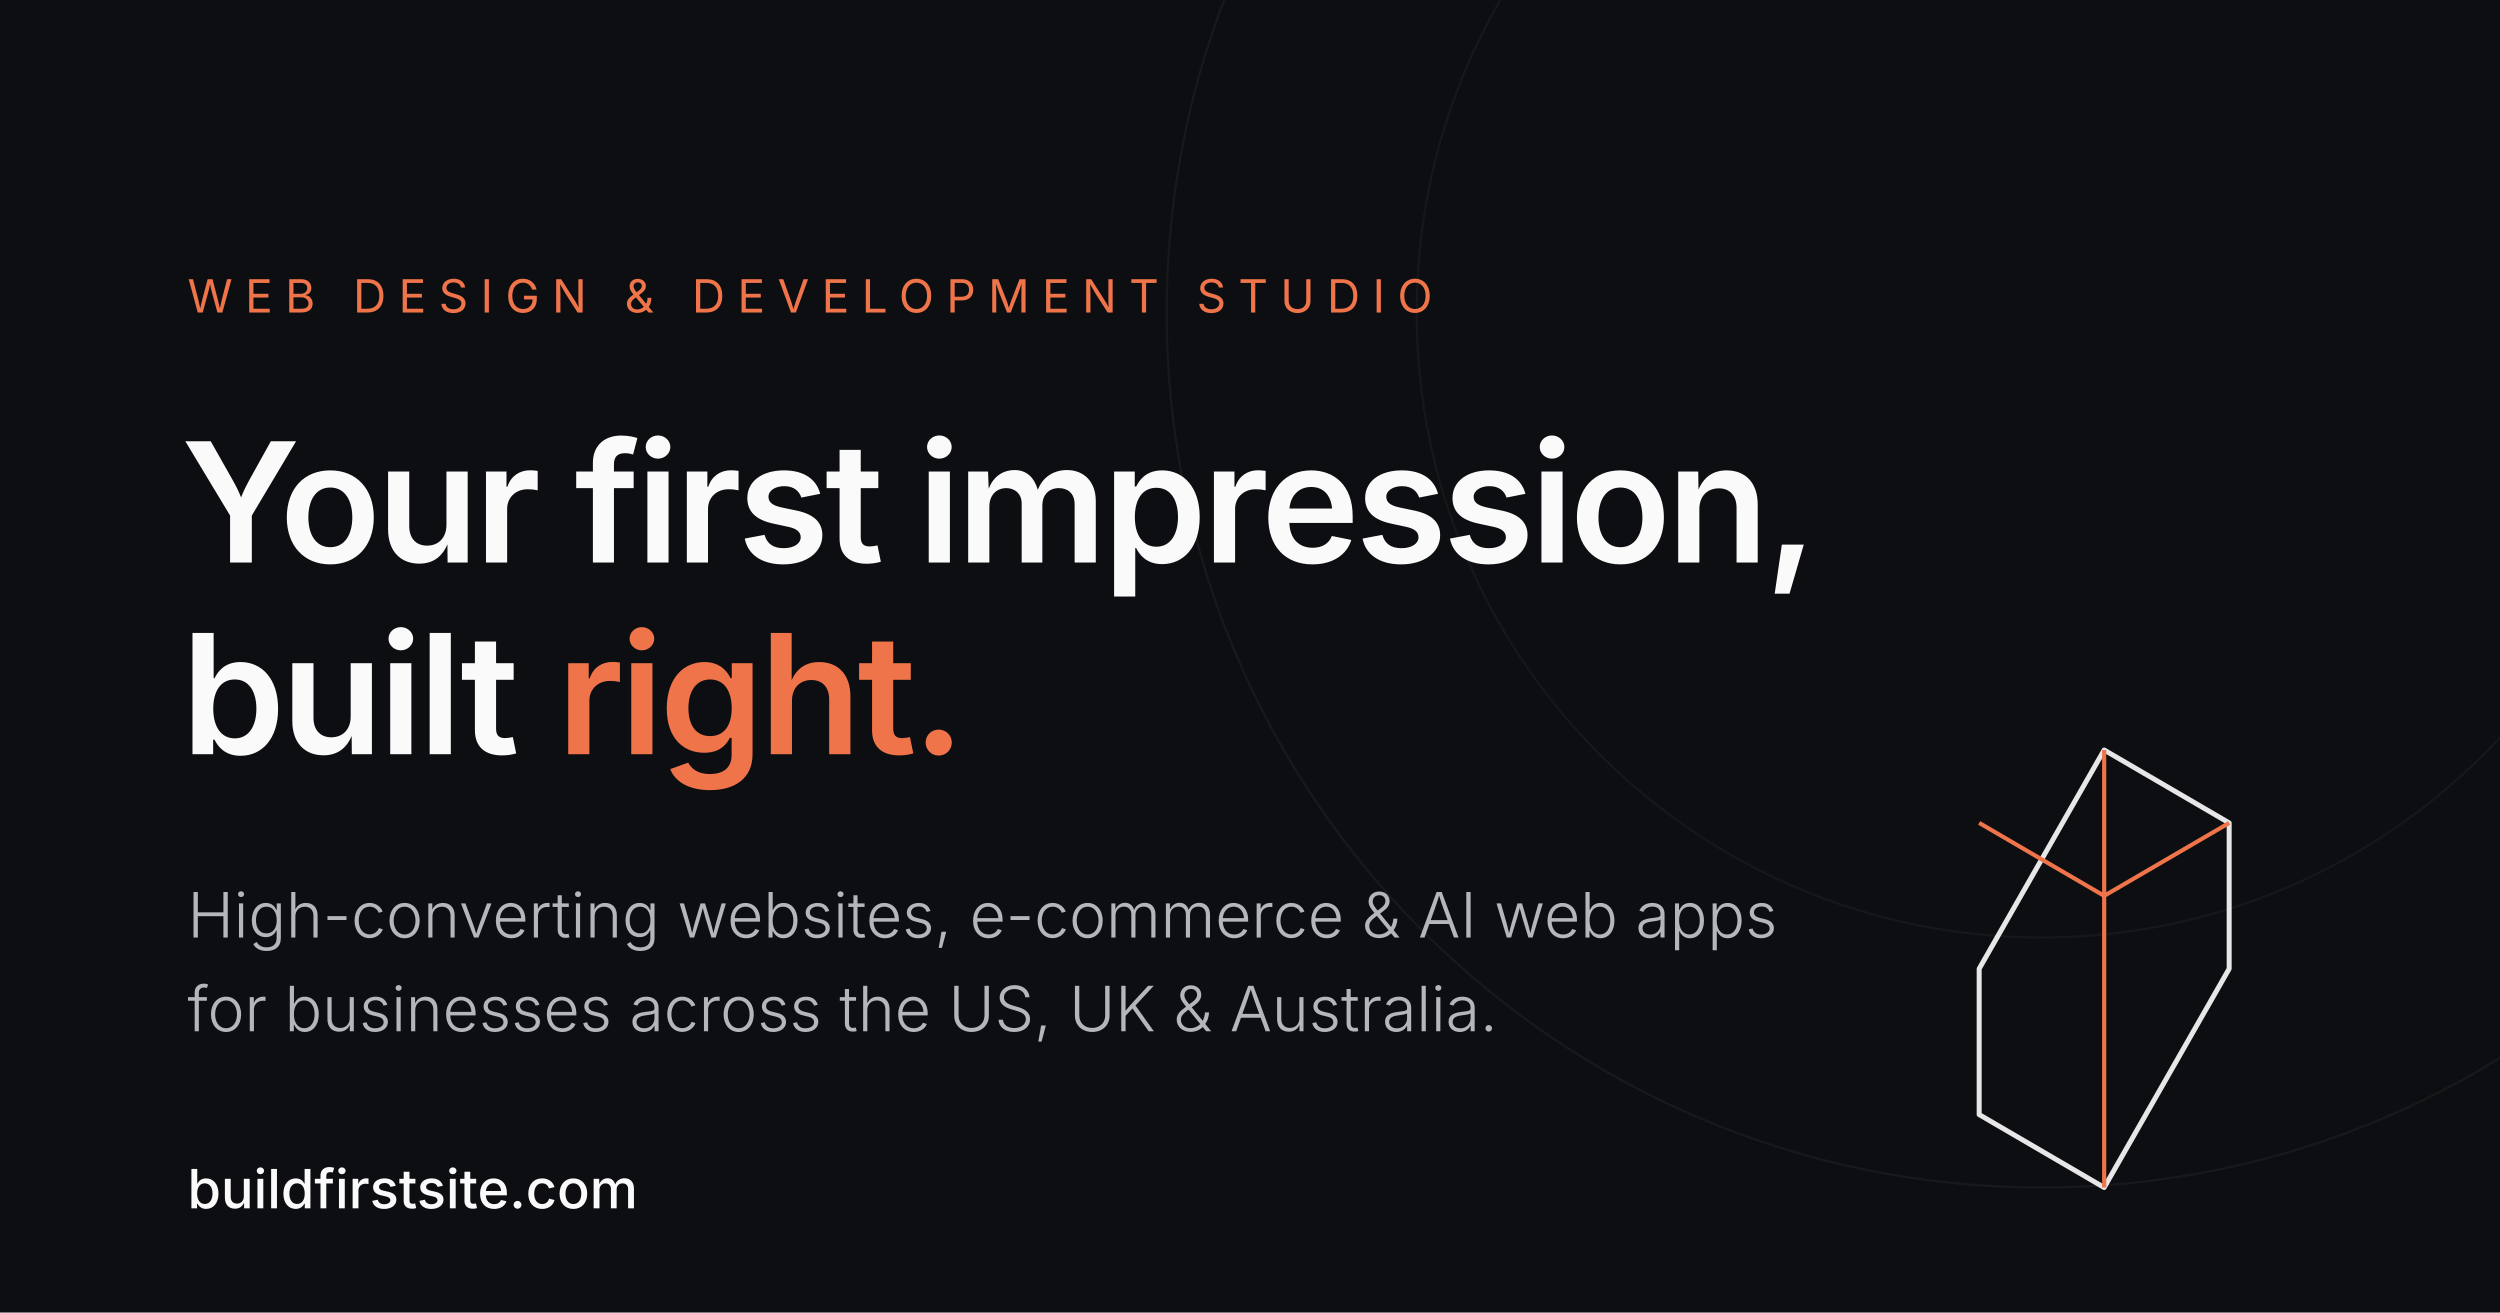
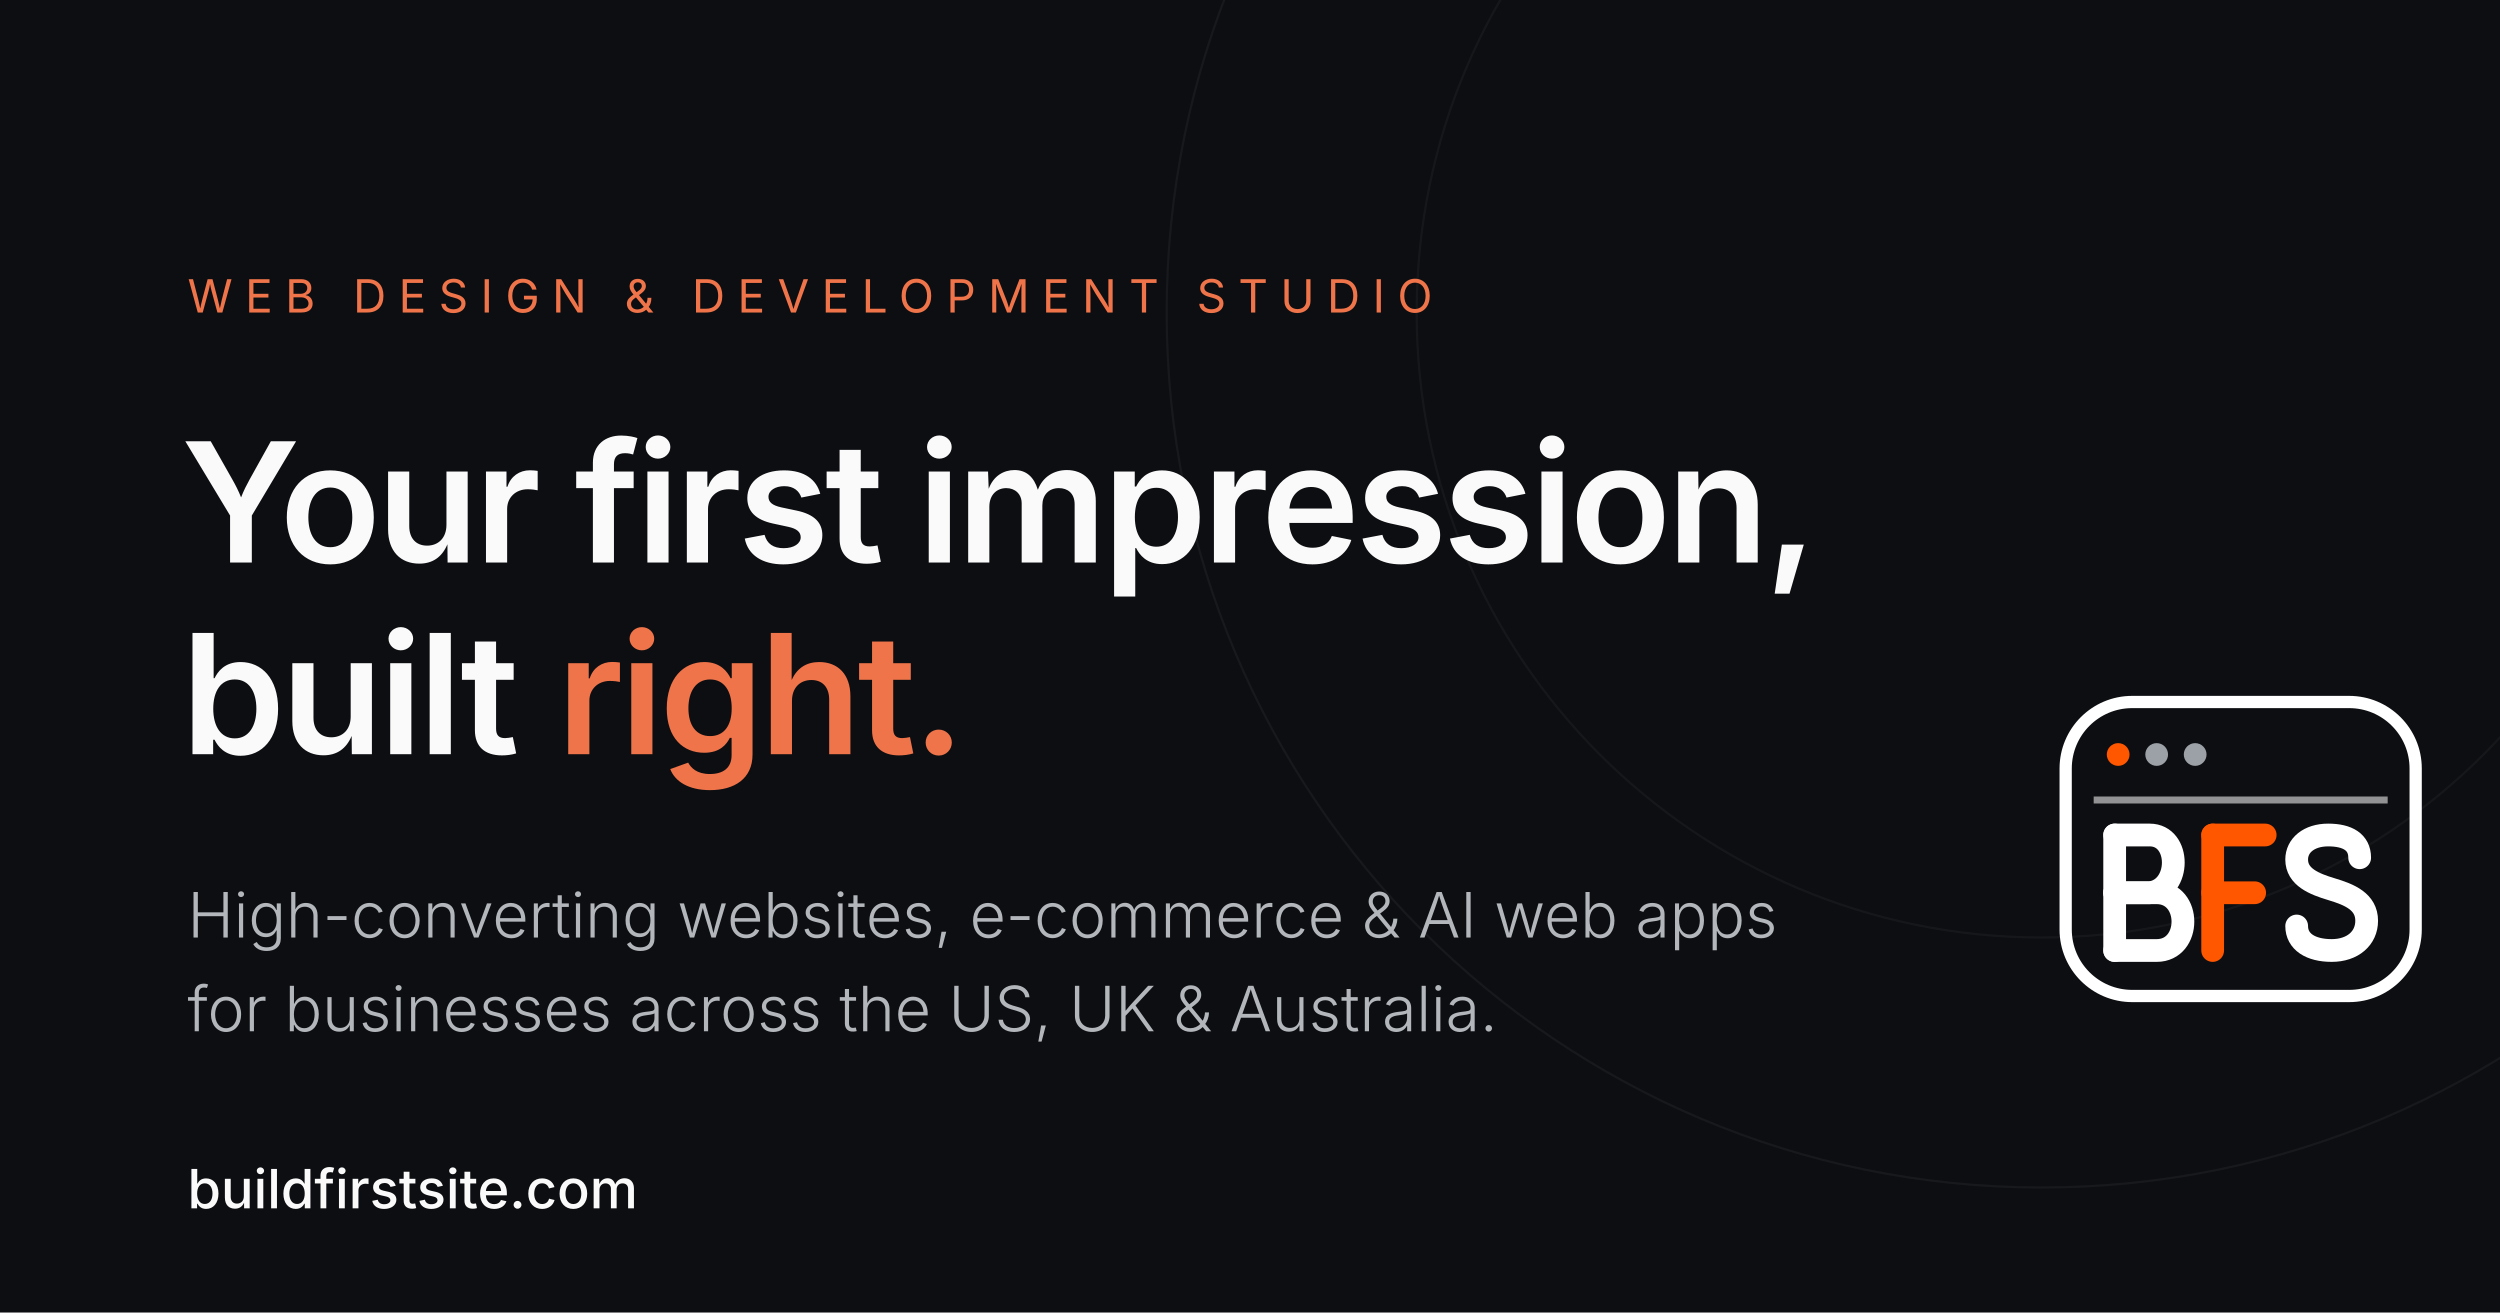
<svg xmlns="http://www.w3.org/2000/svg" viewBox="0 0 1200 630" font-family="'Outfit','Inter',sans-serif">
  <rect width="1200" height="630" fill="#0d0e11" />
  <circle cx="980" cy="150" r="420" fill="none" stroke="rgba(255,255,255,0.05)" stroke-width="1" />
  <circle cx="980" cy="150" r="300" fill="none" stroke="rgba(255,255,255,0.04)" stroke-width="1" />
-   <g fill="none" stroke="rgba(255,255,255,0.9)" stroke-width="2.4" stroke-linejoin="round" transform="translate(1010,430)">
-     <path d="M0 -70l60 35v70L0 140 -60 105V35L0 -70z" />
-     <path d="M0 -70V0m0 0l60 -35M0 0l-60 -35M0 0v140" stroke="#f0744a" stroke-width="2" />
+   <g transform="translate(968,300) scale(0.84)">
+     <rect x="28" y="44" width="200" height="168" rx="38" fill="none" stroke="#FFFFFF" stroke-width="7" />
+     <circle cx="58" cy="74" r="6.5" fill="#FF5600" />
+     <circle cx="80" cy="74" r="6.5" fill="#9CA1A8" />
+     <circle cx="102" cy="74" r="6.5" fill="#9CA1A8" />
+     <line x1="44" y1="100" x2="212" y2="100" stroke="#FFFFFF" stroke-width="4" opacity="0.55" />
+     <g fill="none" stroke="#FFFFFF" stroke-width="13" stroke-linecap="round" stroke-linejoin="round">
+       <path d="M56 120 V186" />
+       <path d="M56 120 H76 C94 120 94 151 76 153 H56" />
+       <path d="M56 153 H80 C100 153 100 186 80 186 H56" />
+       <path d="M196 133 C196 124 189 120 178 120 C167 120 160 126 160 134 C160 144 170 148 180 151 C190 154 200 158 200 169 C200 179 192 186 180 186 C168 186 160 181 160 172" />
+     </g>
+     <g fill="none" stroke="#FF5600" stroke-width="13" stroke-linecap="round" stroke-linejoin="round">
+       <path d="M112 120 V186" />
+       <path d="M112 120 H142" />
+       <path d="M112 153 H136" />
+     </g>
  </g>
  <g transform="translate(90,150)">
    <text x="0" y="0" font-size="22" letter-spacing="6" fill="#f0744a">WEB DESIGN &amp; DEVELOPMENT STUDIO</text>
    <text x="-3" y="120" font-size="80" font-weight="600" letter-spacing="-2" fill="#fafafa">Your first impression,</text>
    <text x="-3" y="212" font-size="80" font-weight="600" letter-spacing="-2" fill="#fafafa">built <tspan fill="#f0744a">right.</tspan>
    </text>
    <text x="0" y="300" font-size="30" font-weight="300" fill="#b3b7bc">High-converting websites, e-commerce &amp; AI web apps</text>
    <text x="0" y="345" font-size="30" font-weight="300" fill="#b3b7bc">for businesses across the US, UK &amp; Australia.</text>
    <text x="0" y="430" font-size="26" font-weight="500" fill="#fafafa">buildfirstsite.com</text>
  </g>
</svg>
